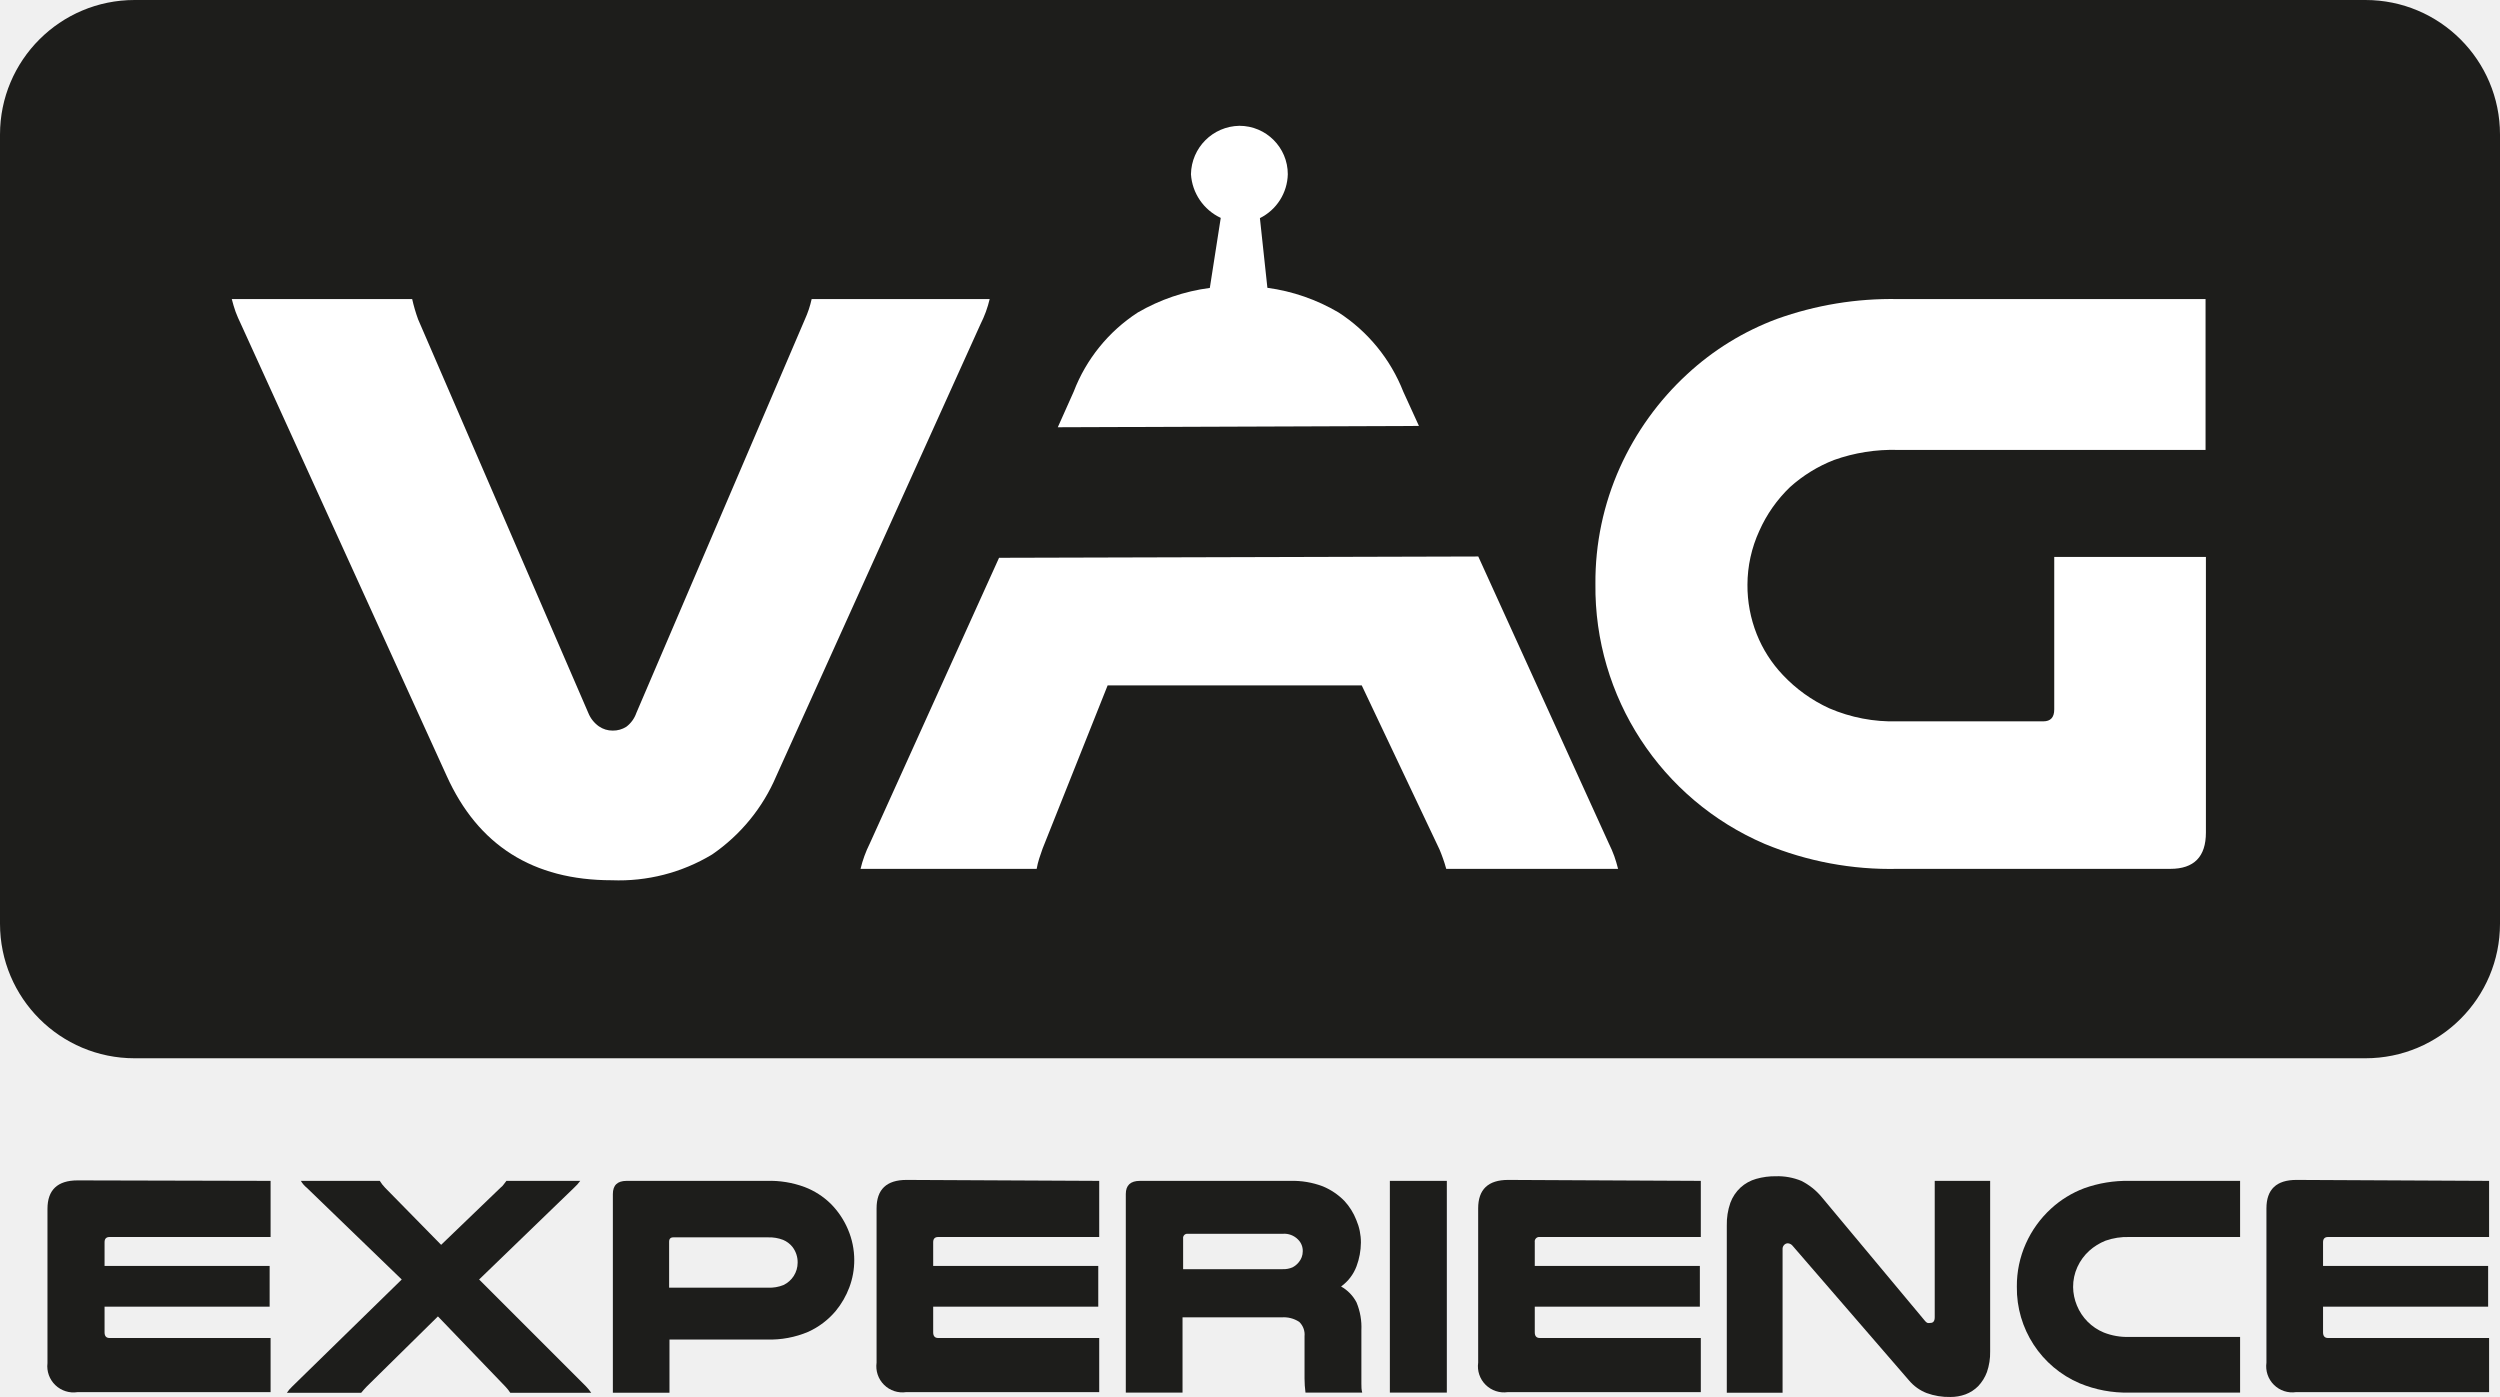
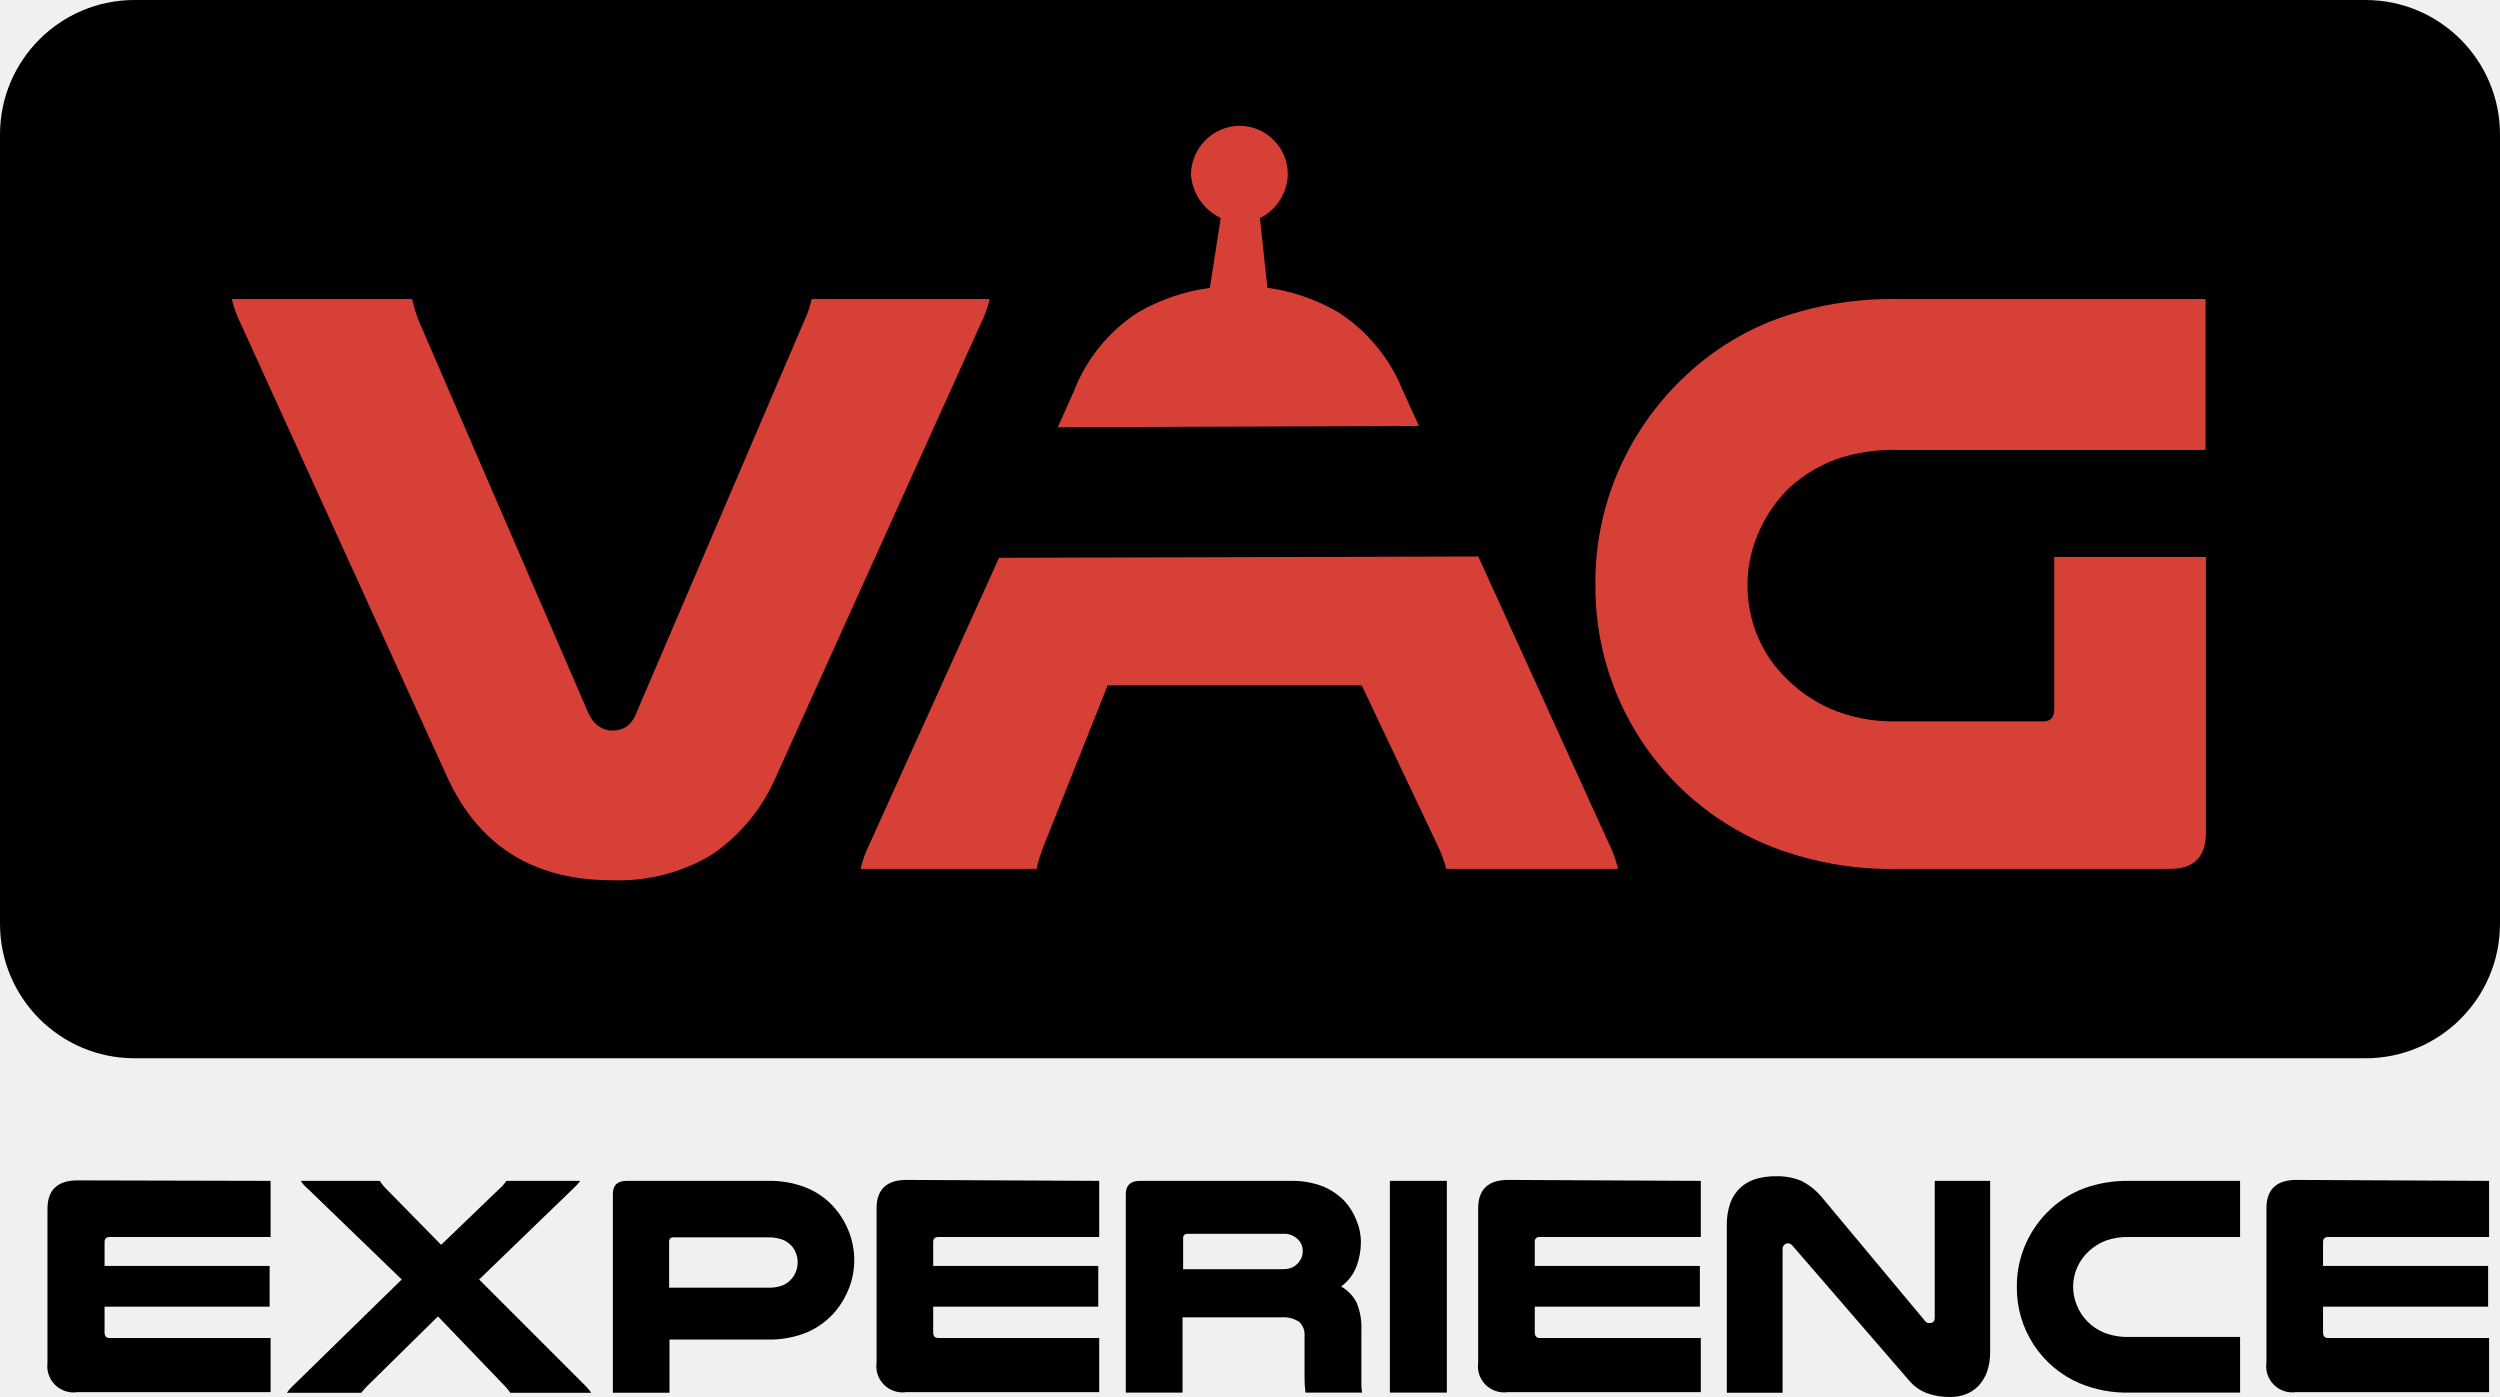
<svg xmlns="http://www.w3.org/2000/svg" viewBox="0 0 210.65 117.71">
  <g id="Capa_2" data-name="Capa 2">
    <g id="Capa_1-2" data-name="Capa 1">
-       <rect width="210.65" height="89.17" rx="11.34" style="fill:#1d1d1b" />
-       <path d="M20.31,27.33c-.18-.38-.34-.73-.46-1.06s-.22-.69-.32-1.07h15.2a13.91,13.91,0,0,0,.5,1.71L49.57,60.07a2.56,2.56,0,0,0,.89,1.13,2,2,0,0,0,1.17.36,2.08,2.08,0,0,0,1.14-.32,2.47,2.47,0,0,0,.85-1.17l14.2-33.16a8.58,8.58,0,0,0,.57-1.71h15a9.65,9.65,0,0,1-.32,1.07,10,10,0,0,1-.46,1.06L65.41,65.39A15.24,15.24,0,0,1,60,72a15.2,15.2,0,0,1-8.45,2.17q-9.95,0-13.92-8.81Z" style="fill:#fff" />
-       <path d="M124.56,46.89l11,24.18a10.13,10.13,0,0,1,.46,1.07c.12.33.22.69.32,1.07H121.86c-.09-.34-.19-.63-.28-.89s-.19-.51-.29-.75l-6.55-13.82H93.33L87.85,71.5c-.1.28-.19.57-.29.85a6.73,6.73,0,0,0-.21.86H72.51a9.65,9.65,0,0,1,.32-1.07,10.13,10.13,0,0,1,.46-1.07L84.18,47ZM89.13,36l1.34-3a13.86,13.86,0,0,1,5.4-6.67,16.33,16.33,0,0,1,6.07-2.07l.92-5.9a4.37,4.37,0,0,1-2.51-3.68,4.15,4.15,0,0,1,4.08-4.08,4.08,4.08,0,0,1,4.08,4.08,4.24,4.24,0,0,1-2.35,3.7l.63,5.87a16.08,16.08,0,0,1,6,2.08A14.07,14.07,0,0,1,118.24,33l1.32,2.89Z" style="fill:#fff" />
-       <path d="M159.92,73.21a27.6,27.6,0,0,1-11.22-2.1A23.55,23.55,0,0,1,134.43,49.2a23.52,23.52,0,0,1,2.06-9.8,24.23,24.23,0,0,1,5.68-7.88,22.88,22.88,0,0,1,7.56-4.65,28.53,28.53,0,0,1,10.19-1.67h25.92V37.91H159.92a14.78,14.78,0,0,0-5.39.85,12.13,12.13,0,0,0-3.7,2.28,11.66,11.66,0,0,0-2.59,3.69,10.94,10.94,0,0,0-1,4.54,11.11,11.11,0,0,0,.78,4.16,10.77,10.77,0,0,0,2.2,3.44,12.52,12.52,0,0,0,3.91,2.81,13.53,13.53,0,0,0,5.75,1.1h12.29c.61,0,.92-.33.92-1V46.93h12.78V70.15q0,3.06-3,3.06Z" style="fill:#fff" />
-       <path d="M22.8,99.5v4.73H9.23c-.28,0-.42.15-.42.44v2H22.72v3.43H8.81v2.16q0,.48.42.48H22.8v4.56H6.54A2.21,2.21,0,0,1,4,114.86v-13c0-1.6.85-2.4,2.54-2.4Z" style="fill:#1d1d1b" />
-       <path d="M48.89,99.5a3.59,3.59,0,0,1-.52.58l-8,7.73,9,9a2.91,2.91,0,0,1,.24.27l.21.28H43a3.62,3.62,0,0,0-.42-.53l-5.68-5.91-6,5.91-.25.27-.22.26H24.17a3.4,3.4,0,0,1,.21-.28l.26-.27,9.21-9-8-7.73a2.09,2.09,0,0,1-.5-.58H32a3.36,3.36,0,0,0,.45.58l4.72,4.81,5-4.81a1.28,1.28,0,0,0,.28-.29l.22-.29Z" style="fill:#1d1d1b" />
-       <path d="M64.62,99.5a8.4,8.4,0,0,1,3.18.52A6.41,6.41,0,0,1,70,101.43a6.84,6.84,0,0,1,1.45,2.16,6.59,6.59,0,0,1,.53,2.59,6.52,6.52,0,0,1-.41,2.28,7,7,0,0,1-1.15,2,6.59,6.59,0,0,1-2.32,1.76,8.28,8.28,0,0,1-3.46.65H56.41v4.48H51.64V100.61c0-.74.38-1.11,1.16-1.11Zm.11,9a3.13,3.13,0,0,0,1.28-.22,2.09,2.09,0,0,0,1.2-1.89,2.11,2.11,0,0,0-.45-1.34,2,2,0,0,0-.78-.58,3.2,3.2,0,0,0-1.25-.21h-8c-.23,0-.35.12-.35.37v3.87Z" style="fill:#1d1d1b" />
-       <path d="M92.62,99.5v4.73H79.05c-.28,0-.42.15-.42.44v2H92.54v3.43H78.63v2.16q0,.48.42.48H92.62v4.56H76.36a2.2,2.2,0,0,1-2.5-2.48v-13c0-1.6.84-2.4,2.53-2.4Z" style="fill:#1d1d1b" />
-       <path d="M99.64,117.34H94.86V100.61c0-.74.4-1.11,1.19-1.11h12.67a7.18,7.18,0,0,1,2.74.46,5.51,5.51,0,0,1,1.82,1.23,5.08,5.08,0,0,1,1,1.6,4.76,4.76,0,0,1,.39,1.91,5.86,5.86,0,0,1-.37,2A3.71,3.71,0,0,1,113,108.4a3.27,3.27,0,0,1,1.3,1.34,5.44,5.44,0,0,1,.41,2.35v3.56c0,.39,0,.71,0,.95s0,.49.07.74H110a9.26,9.26,0,0,1-.08-1.19v-3.56a1.47,1.47,0,0,0-.45-1.21A2.36,2.36,0,0,0,108,111H99.64Zm8.44-10.4a1.91,1.91,0,0,0,.82-.15,1.6,1.6,0,0,0,.53-.43,1.42,1.42,0,0,0,.34-.92,1.33,1.33,0,0,0-.4-1,1.62,1.62,0,0,0-1.29-.48h-8a.35.35,0,0,0-.39.4v2.58Z" style="fill:#1d1d1b" />
-       <path d="M121.91,99.5v17.84h-4.8V99.5Z" style="fill:#1d1d1b" />
-       <path d="M143.31,99.5v4.73H129.75a.38.38,0,0,0-.43.44v2h13.91v3.43H129.32v2.16c0,.32.14.48.43.48h13.56v4.56H127.05a2.2,2.2,0,0,1-2.5-2.48v-13c0-1.6.84-2.4,2.53-2.4Z" style="fill:#1d1d1b" />
-       <path d="M167.69,113.88a5,5,0,0,1-.27,1.73,3.5,3.5,0,0,1-.74,1.19,3,3,0,0,1-1.07.69,3.65,3.65,0,0,1-1.27.22,5.5,5.5,0,0,1-2-.33,3.71,3.71,0,0,1-1.49-1.07L151.07,105a.58.58,0,0,0-.42-.24.43.43,0,0,0-.32.14.47.47,0,0,0-.13.36v12.09h-4.7V103.28a5.47,5.47,0,0,1,.3-1.93,3.32,3.32,0,0,1,.86-1.29,3.28,3.28,0,0,1,1.32-.73,5.85,5.85,0,0,1,1.66-.22,5.21,5.21,0,0,1,2.14.39,5.34,5.34,0,0,1,1.72,1.37l8.7,10.43a.52.52,0,0,0,.21.17.61.61,0,0,0,.24,0c.25,0,.37-.16.37-.48V99.5h4.67Z" style="fill:#1d1d1b" />
-       <path d="M188.75,117.34h-9.34a10.28,10.28,0,0,1-4.17-.78,8.72,8.72,0,0,1-5.3-8.14,8.73,8.73,0,0,1,.76-3.64,8.93,8.93,0,0,1,2.11-2.93,8.63,8.63,0,0,1,2.81-1.73,10.68,10.68,0,0,1,3.79-.62h9.34v4.73h-9.34a5.51,5.51,0,0,0-2,.31,4.65,4.65,0,0,0-1.37.85,4.18,4.18,0,0,0-1,1.37,4,4,0,0,0-.36,1.69A4.17,4.17,0,0,0,175,110a4.16,4.16,0,0,0,2.27,2.28,5.4,5.4,0,0,0,2.14.37h9.34Z" style="fill:#1d1d1b" />
-       <path d="M209.73,99.5v4.73H196.16c-.28,0-.42.15-.42.44v2h13.91v3.43H195.74v2.16q0,.48.42.48h13.57v4.56H193.47a2.2,2.2,0,0,1-2.5-2.48v-13c0-1.6.84-2.4,2.53-2.4Z" style="fill:#1d1d1b" />
+       <rect width="210.65" height="89.17" rx="11.34" style="fill:#000" />
+       <path d="M20.31,27.33c-.18-.38-.34-.73-.46-1.06s-.22-.69-.32-1.07h15.2a13.91,13.91,0,0,0,.5,1.71L49.57,60.07a2.56,2.56,0,0,0,.89,1.13,2,2,0,0,0,1.17.36,2.08,2.08,0,0,0,1.14-.32,2.47,2.47,0,0,0,.85-1.17l14.2-33.16a8.58,8.58,0,0,0,.57-1.71h15a9.65,9.65,0,0,1-.32,1.07,10,10,0,0,1-.46,1.06L65.41,65.39A15.24,15.24,0,0,1,60,72a15.2,15.2,0,0,1-8.45,2.17q-9.95,0-13.92-8.81Z" style="fill:#D74036" />
+       <path d="M124.56,46.89l11,24.18a10.13,10.13,0,0,1,.46,1.07c.12.33.22.69.32,1.07H121.86c-.09-.34-.19-.63-.28-.89s-.19-.51-.29-.75l-6.55-13.82H93.33L87.85,71.5c-.1.28-.19.57-.29.85a6.73,6.73,0,0,0-.21.86H72.51a9.65,9.65,0,0,1,.32-1.07,10.13,10.13,0,0,1,.46-1.07L84.18,47ZM89.13,36l1.34-3a13.86,13.86,0,0,1,5.4-6.67,16.33,16.33,0,0,1,6.07-2.07l.92-5.9a4.37,4.37,0,0,1-2.51-3.68,4.15,4.15,0,0,1,4.08-4.08,4.08,4.08,0,0,1,4.08,4.08,4.24,4.24,0,0,1-2.35,3.7l.63,5.87a16.08,16.08,0,0,1,6,2.08A14.07,14.07,0,0,1,118.24,33l1.32,2.89Z" style="fill:#D74036" />
+       <path d="M159.92,73.21a27.6,27.6,0,0,1-11.22-2.1A23.55,23.55,0,0,1,134.43,49.2a23.52,23.52,0,0,1,2.06-9.8,24.23,24.23,0,0,1,5.68-7.88,22.88,22.88,0,0,1,7.56-4.65,28.53,28.53,0,0,1,10.19-1.67h25.92V37.91H159.92a14.78,14.78,0,0,0-5.39.85,12.13,12.13,0,0,0-3.7,2.28,11.66,11.66,0,0,0-2.59,3.69,10.94,10.94,0,0,0-1,4.54,11.11,11.11,0,0,0,.78,4.16,10.77,10.77,0,0,0,2.2,3.44,12.52,12.52,0,0,0,3.91,2.81,13.53,13.53,0,0,0,5.75,1.1h12.29c.61,0,.92-.33.92-1V46.93h12.78V70.15q0,3.06-3,3.06Z" style="fill:#D74036" />
+       <path d="M22.8,99.5v4.73H9.23c-.28,0-.42.15-.42.44v2H22.72v3.43H8.81v2.16q0,.48.42.48H22.8v4.56H6.54A2.21,2.21,0,0,1,4,114.86v-13c0-1.6.85-2.4,2.54-2.4Z" style="fill:#000" />
+       <path d="M48.89,99.5a3.59,3.59,0,0,1-.52.58l-8,7.73,9,9a2.91,2.91,0,0,1,.24.27l.21.28H43a3.62,3.62,0,0,0-.42-.53l-5.68-5.91-6,5.91-.25.27-.22.26H24.17a3.4,3.4,0,0,1,.21-.28l.26-.27,9.21-9-8-7.73a2.09,2.09,0,0,1-.5-.58H32a3.36,3.36,0,0,0,.45.58l4.72,4.81,5-4.81a1.28,1.28,0,0,0,.28-.29l.22-.29Z" style="fill:#000" />
+       <path d="M64.62,99.5a8.4,8.4,0,0,1,3.18.52A6.41,6.41,0,0,1,70,101.43a6.84,6.84,0,0,1,1.45,2.16,6.59,6.59,0,0,1,.53,2.59,6.52,6.52,0,0,1-.41,2.28,7,7,0,0,1-1.15,2,6.59,6.59,0,0,1-2.32,1.76,8.28,8.28,0,0,1-3.46.65H56.41v4.48H51.64V100.61c0-.74.38-1.11,1.16-1.11Zm.11,9a3.13,3.13,0,0,0,1.28-.22,2.09,2.09,0,0,0,1.2-1.89,2.11,2.11,0,0,0-.45-1.34,2,2,0,0,0-.78-.58,3.2,3.2,0,0,0-1.25-.21h-8c-.23,0-.35.12-.35.37v3.87Z" style="fill:#000" />
+       <path d="M92.62,99.5v4.73H79.05c-.28,0-.42.15-.42.44v2H92.54v3.43H78.63v2.16q0,.48.42.48H92.62v4.56H76.36a2.2,2.2,0,0,1-2.5-2.48v-13c0-1.6.84-2.4,2.53-2.4Z" style="fill:#000" />
+       <path d="M99.64,117.34H94.86V100.61c0-.74.4-1.11,1.19-1.11h12.67a7.18,7.18,0,0,1,2.74.46,5.51,5.51,0,0,1,1.82,1.23,5.08,5.08,0,0,1,1,1.6,4.76,4.76,0,0,1,.39,1.91,5.86,5.86,0,0,1-.37,2A3.71,3.71,0,0,1,113,108.4a3.27,3.27,0,0,1,1.3,1.34,5.44,5.44,0,0,1,.41,2.35v3.56c0,.39,0,.71,0,.95s0,.49.07.74H110a9.26,9.26,0,0,1-.08-1.19v-3.56a1.47,1.47,0,0,0-.45-1.21A2.36,2.36,0,0,0,108,111H99.64Zm8.44-10.4a1.91,1.91,0,0,0,.82-.15,1.6,1.6,0,0,0,.53-.43,1.42,1.42,0,0,0,.34-.92,1.33,1.33,0,0,0-.4-1,1.62,1.62,0,0,0-1.29-.48h-8a.35.35,0,0,0-.39.4v2.58Z" style="fill:#000" />
+       <path d="M121.91,99.5v17.84h-4.8V99.5Z" style="fill:#000" />
+       <path d="M143.31,99.5v4.73H129.75a.38.38,0,0,0-.43.44v2h13.91v3.43H129.32v2.16c0,.32.14.48.43.48h13.56v4.56H127.05a2.2,2.2,0,0,1-2.5-2.48v-13c0-1.6.84-2.4,2.53-2.4Z" style="fill:#000" />
+       <path d="M167.69,113.88a5,5,0,0,1-.27,1.73,3.5,3.5,0,0,1-.74,1.19,3,3,0,0,1-1.07.69,3.65,3.65,0,0,1-1.27.22,5.5,5.5,0,0,1-2-.33,3.71,3.71,0,0,1-1.49-1.07L151.07,105a.58.58,0,0,0-.42-.24.43.43,0,0,0-.32.14.47.47,0,0,0-.13.36v12.09h-4.7V103.28a5.47,5.47,0,0,1,.3-1.93,3.32,3.32,0,0,1,.86-1.29,3.28,3.28,0,0,1,1.32-.73,5.85,5.85,0,0,1,1.66-.22,5.21,5.21,0,0,1,2.14.39,5.34,5.34,0,0,1,1.72,1.37l8.7,10.43a.52.52,0,0,0,.21.17.61.61,0,0,0,.24,0c.25,0,.37-.16.37-.48V99.5h4.67Z" style="fill:#000" />
+       <path d="M188.75,117.34h-9.34a10.28,10.28,0,0,1-4.17-.78,8.72,8.72,0,0,1-5.3-8.14,8.73,8.73,0,0,1,.76-3.64,8.93,8.93,0,0,1,2.11-2.93,8.63,8.63,0,0,1,2.81-1.73,10.68,10.68,0,0,1,3.79-.62h9.34v4.73h-9.34a5.51,5.51,0,0,0-2,.31,4.65,4.65,0,0,0-1.37.85,4.18,4.18,0,0,0-1,1.37,4,4,0,0,0-.36,1.69A4.17,4.17,0,0,0,175,110a4.16,4.16,0,0,0,2.27,2.28,5.4,5.4,0,0,0,2.14.37h9.34Z" style="fill:#000" />
+       <path d="M209.73,99.5v4.73H196.16c-.28,0-.42.15-.42.44v2h13.91v3.43H195.74v2.16q0,.48.42.48h13.57v4.56H193.47a2.2,2.2,0,0,1-2.5-2.48v-13c0-1.6.84-2.4,2.53-2.4Z" style="fill:#000" />
    </g>
  </g>
</svg>
